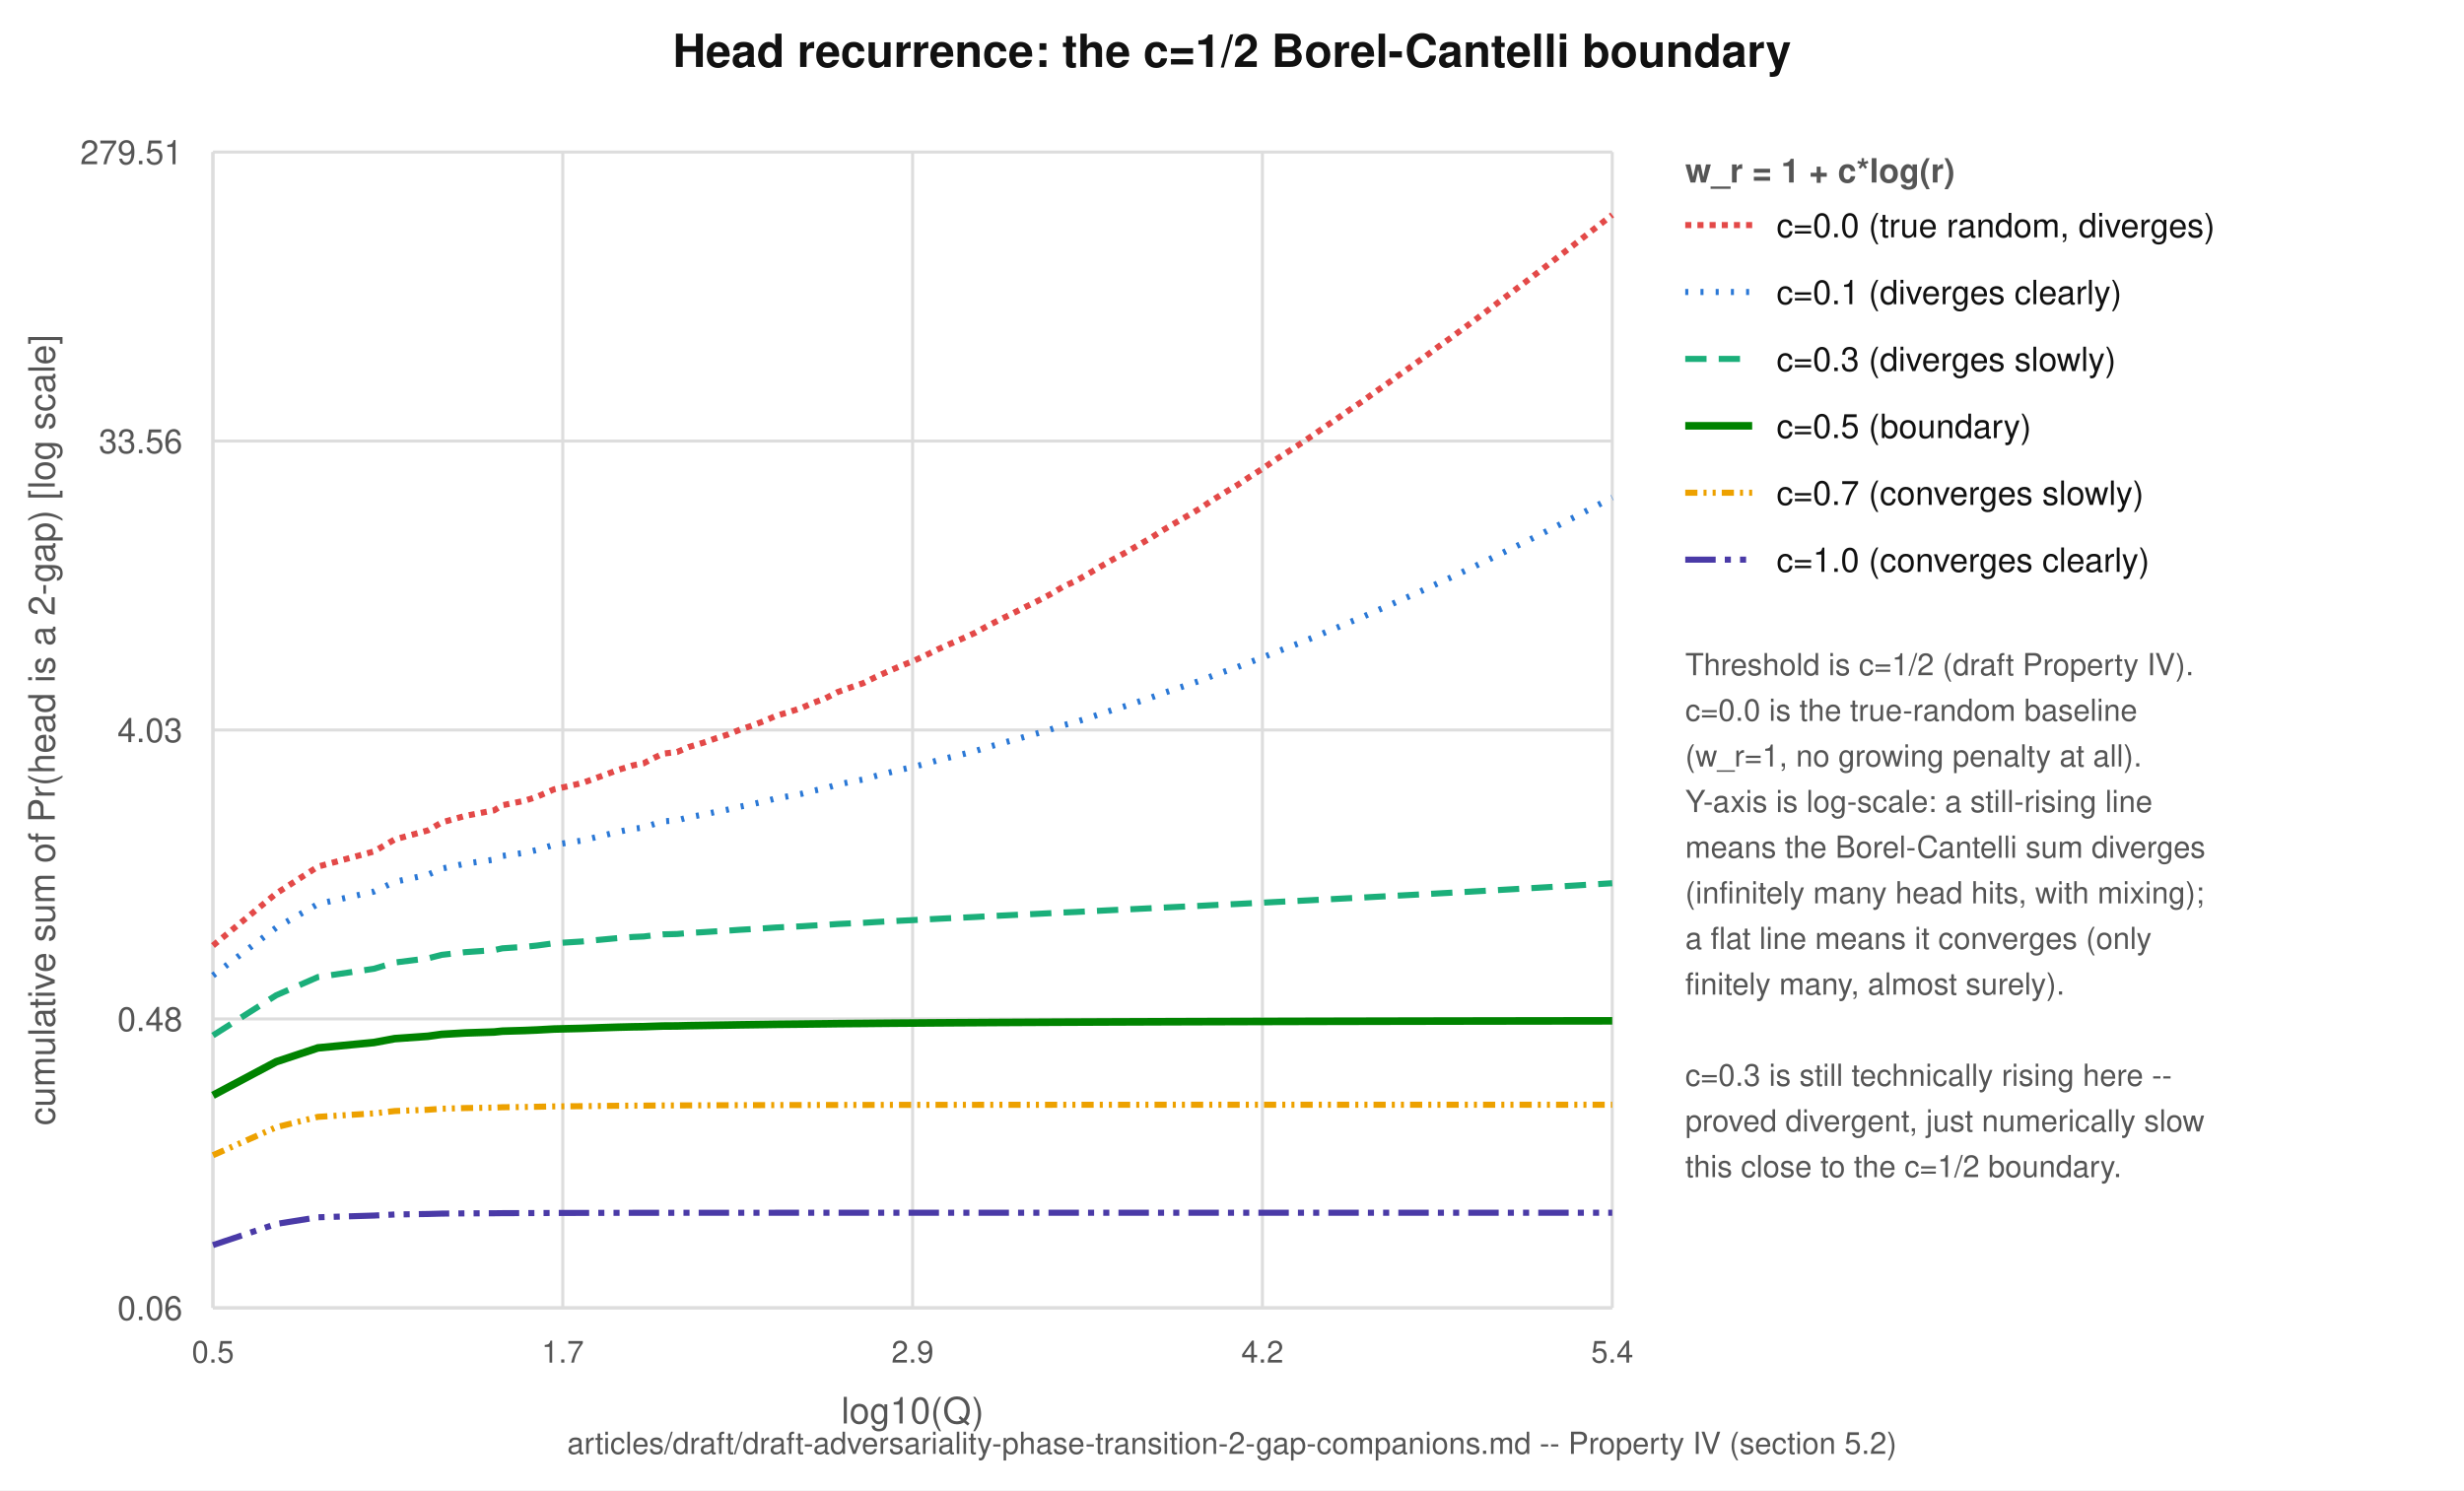
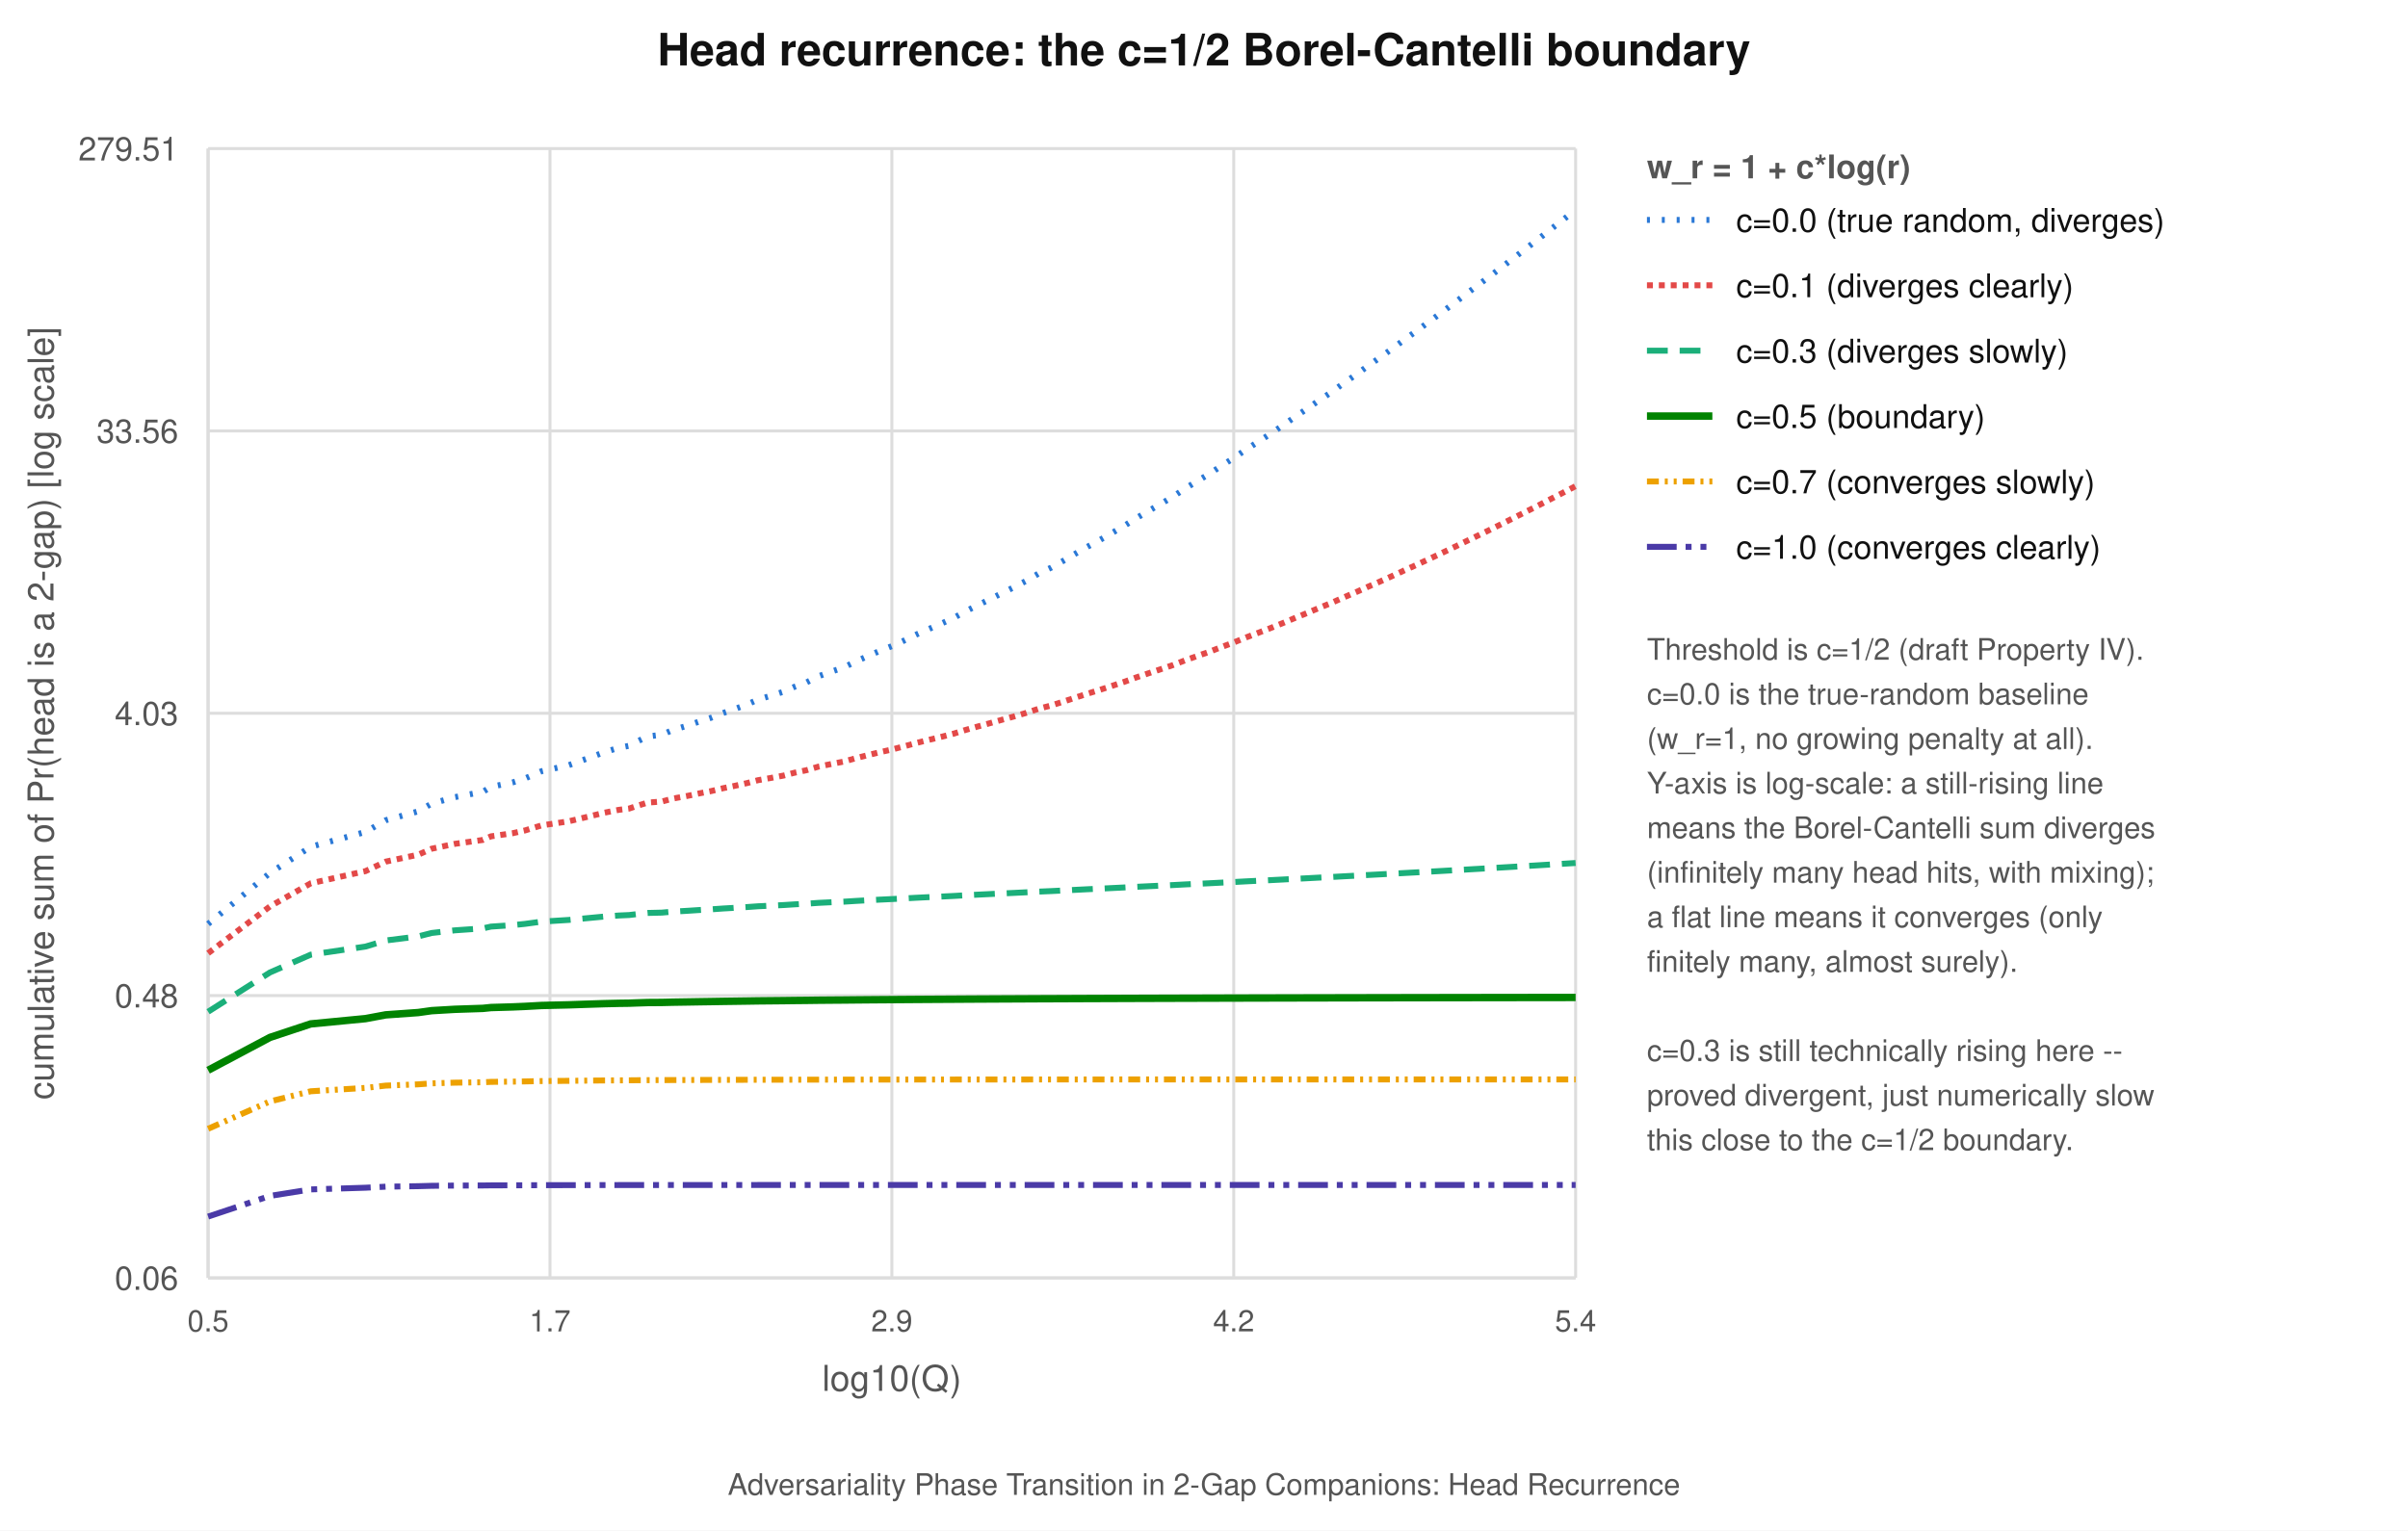
- <svg xmlns="http://www.w3.org/2000/svg" width="810" height="490" viewBox="0 0 810 490">
+ <svg xmlns="http://www.w3.org/2000/svg" width="810" height="515" viewBox="0 0 810 515">
  <defs>
    <marker id="arrowhead" markerWidth="10" markerHeight="8" refX="9" refY="4" orient="auto">
      <path d="M0,0 L10,4 L0,8 Z" fill="#222" />
    </marker>
  </defs>
-   <rect x="0" y="0" width="810" height="490" fill="white" />
+   <rect x="0" y="0" width="810" height="515" fill="white" />
  <line x1="70" y1="50" x2="70" y2="430" stroke="#dddddd" stroke-width="1" />
  <line x1="70" y1="430" x2="530" y2="430" stroke="#dddddd" stroke-width="1" />
  <line x1="70" y1="430.0" x2="530" y2="430.0" stroke="#dddddd" stroke-width="1" />
  <text x="60" y="434.0" font-family="Helvetica, Arial, sans-serif" font-size="11" font-weight="normal" font-style="normal" fill="#555555" text-anchor="end">0.06</text>
  <line x1="70" y1="335.0" x2="530" y2="335.0" stroke="#dddddd" stroke-width="1" />
  <text x="60" y="339.0" font-family="Helvetica, Arial, sans-serif" font-size="11" font-weight="normal" font-style="normal" fill="#555555" text-anchor="end">0.48</text>
  <line x1="70" y1="240.0" x2="530" y2="240.0" stroke="#dddddd" stroke-width="1" />
  <text x="60" y="244.0" font-family="Helvetica, Arial, sans-serif" font-size="11" font-weight="normal" font-style="normal" fill="#555555" text-anchor="end">4.03</text>
  <line x1="70" y1="145.0" x2="530" y2="145.0" stroke="#dddddd" stroke-width="1" />
  <text x="60" y="149.0" font-family="Helvetica, Arial, sans-serif" font-size="11" font-weight="normal" font-style="normal" fill="#555555" text-anchor="end">33.56</text>
  <line x1="70" y1="50.0" x2="530" y2="50.0" stroke="#dddddd" stroke-width="1" />
  <text x="60" y="54.0" font-family="Helvetica, Arial, sans-serif" font-size="11" font-weight="normal" font-style="normal" fill="#555555" text-anchor="end">279.51</text>
  <line x1="70.0" y1="50" x2="70.0" y2="430" stroke="#dddddd" stroke-width="1" />
  <text x="70.0" y="448" font-family="Helvetica, Arial, sans-serif" font-size="10" font-weight="normal" font-style="normal" fill="#555555" text-anchor="middle">0.5</text>
  <line x1="185.0" y1="50" x2="185.0" y2="430" stroke="#dddddd" stroke-width="1" />
  <text x="185.0" y="448" font-family="Helvetica, Arial, sans-serif" font-size="10" font-weight="normal" font-style="normal" fill="#555555" text-anchor="middle">1.7</text>
  <line x1="300.0" y1="50" x2="300.0" y2="430" stroke="#dddddd" stroke-width="1" />
  <text x="300.0" y="448" font-family="Helvetica, Arial, sans-serif" font-size="10" font-weight="normal" font-style="normal" fill="#555555" text-anchor="middle">2.9</text>
  <line x1="415.0" y1="50" x2="415.0" y2="430" stroke="#dddddd" stroke-width="1" />
  <text x="415.0" y="448" font-family="Helvetica, Arial, sans-serif" font-size="10" font-weight="normal" font-style="normal" fill="#555555" text-anchor="middle">4.2</text>
  <line x1="530.0" y1="50" x2="530.0" y2="430" stroke="#dddddd" stroke-width="1" />
  <text x="530.0" y="448" font-family="Helvetica, Arial, sans-serif" font-size="10" font-weight="normal" font-style="normal" fill="#555555" text-anchor="middle">5.4</text>
  <text x="300.0" y="468" font-family="Helvetica, Arial, sans-serif" font-size="12" font-weight="normal" font-style="normal" fill="#555555" text-anchor="middle">log10(Q)</text>
  <text x="18" y="240.0" font-family="Helvetica, Arial, sans-serif" font-size="12" font-weight="normal" font-style="normal" fill="#555555" text-anchor="middle" transform="rotate(-90 18 240.0)">cumulative sum of Pr(head is a 2-gap) [log scale]</text>
-   <polyline points="70.0,310.887 90.813,293.744 104.523,284.927 122.939,279.943 129.745,276 140.676,273.008 145.208,270.406 152.992,268.23 162.437,266.425 165.154,264.755 172.363,263.297 176.546,261.961 182.11,259.52 187.006,258.443 191.375,257.444 196.556,255.584 198.919,254.725 203.269,253.106 208.126,251.628 211.633,250.945 214.078,249.636 217.853,247.799 222.612,247.239 226.291,245.64 231.253,244.167 235.207,242.792 239.24,241.503 243.297,239.893 246.633,238.775 251.333,237.019 254.97,235.393 259.104,234.173 263.566,232.742 267.161,231.138 271.249,229.637 275.317,227.548 280.126,225.83 283.717,224.624 287.931,222.552 292.217,220.633 295.99,219.008 300.214,217.335 304.214,215.487 308.251,213.506 312.422,211.657 316.654,209.819 320.662,207.992 324.784,205.703 328.812,203.671 332.865,201.694 337.135,199.539 341.209,197.534 345.293,195.39 349.379,192.959 353.61,190.997 357.63,188.731 361.629,186.374 365.732,184.003 369.928,181.718 373.936,179.394 378.167,176.941 382.154,174.396 386.308,171.947 390.475,169.531 394.474,167.178 398.587,164.417 402.726,161.871 406.827,159.427 410.907,156.705 415.029,154.101 419.114,151.273 423.234,148.637 427.341,145.982 431.465,143.185 435.536,140.339 439.662,137.549 443.752,134.688 447.868,131.946 451.974,128.952 456.074,126.095 460.187,123.11 464.289,120.234 468.398,117.266 472.509,114.217 476.617,111.282 480.715,108.247 484.823,105.222 488.929,102.148 493.042,99.03 497.15,95.952 501.254,92.879 505.362,89.728 509.469,86.587 513.572,83.417 517.68,80.265 521.786,77.043 525.894,73.853 530.0,70.639" fill="none" stroke="#e34948" stroke-width="2" stroke-dasharray="2,2" />
-   <polyline points="70.0,320.735 90.813,304.997 104.523,297.224 122.939,293.124 129.745,289.929 140.676,287.595 145.208,285.582 152.992,283.942 162.437,282.628 165.154,281.416 172.363,280.384 176.546,279.448 182.11,277.75 187.006,277.015 191.375,276.344 196.556,275.1 198.919,274.533 203.269,273.467 208.126,272.506 211.633,272.068 214.078,271.233 217.853,270.061 222.612,269.711 226.291,268.716 231.253,267.807 235.207,266.966 239.24,266.182 243.297,265.207 246.633,264.539 251.333,263.491 254.97,262.528 259.104,261.808 263.566,260.971 267.161,260.037 271.249,259.168 275.317,257.963 280.126,256.975 283.717,256.287 287.931,255.108 292.217,254.016 295.99,253.096 300.214,252.152 304.214,251.11 308.251,249.997 312.422,248.957 316.654,247.927 320.662,246.903 324.784,245.622 328.812,244.483 332.865,243.377 337.135,242.171 341.209,241.049 345.293,239.846 349.379,238.482 353.61,237.379 357.63,236.105 361.629,234.775 365.732,233.434 369.928,232.139 373.936,230.819 378.167,229.422 382.154,227.967 386.308,226.563 390.475,225.173 394.474,223.816 398.587,222.216 402.726,220.734 406.827,219.307 410.907,217.712 415.029,216.178 419.114,214.507 423.234,212.94 427.341,211.357 431.465,209.681 435.536,207.968 439.662,206.28 443.752,204.542 447.868,202.869 451.974,201.033 456.074,199.272 460.187,197.424 464.289,195.636 468.398,193.781 472.509,191.867 476.617,190.016 480.715,188.093 484.823,186.168 488.929,184.203 493.042,182.201 497.15,180.216 501.254,178.225 505.362,176.175 509.469,174.124 513.572,172.044 517.68,169.968 521.786,167.837 525.894,165.72 530.0,163.577" fill="none" stroke="#2a78d6" stroke-width="2" stroke-dasharray="1,4" />
+   <polyline points="70.0,310.887 90.813,293.744 104.523,284.927 122.939,279.943 129.745,276 140.676,273.008 145.208,270.406 152.992,268.23 162.437,266.425 165.154,264.755 172.363,263.297 176.546,261.961 182.11,259.52 187.006,258.443 191.375,257.444 196.556,255.584 198.919,254.725 203.269,253.106 208.126,251.628 211.633,250.945 214.078,249.636 217.853,247.799 222.612,247.239 226.291,245.64 231.253,244.167 235.207,242.792 239.24,241.503 243.297,239.893 246.633,238.775 251.333,237.019 254.97,235.393 259.104,234.173 263.566,232.742 267.161,231.138 271.249,229.637 275.317,227.548 280.126,225.83 283.717,224.624 287.931,222.552 292.217,220.633 295.99,219.008 300.214,217.335 304.214,215.487 308.251,213.506 312.422,211.657 316.654,209.819 320.662,207.992 324.784,205.703 328.812,203.671 332.865,201.694 337.135,199.539 341.209,197.534 345.293,195.39 349.379,192.959 353.61,190.997 357.63,188.731 361.629,186.374 365.732,184.003 369.928,181.718 373.936,179.394 378.167,176.941 382.154,174.396 386.308,171.947 390.475,169.531 394.474,167.178 398.587,164.417 402.726,161.871 406.827,159.427 410.907,156.705 415.029,154.101 419.114,151.273 423.234,148.637 427.341,145.982 431.465,143.185 435.536,140.339 439.662,137.549 443.752,134.688 447.868,131.946 451.974,128.952 456.074,126.095 460.187,123.11 464.289,120.234 468.398,117.266 472.509,114.217 476.617,111.282 480.715,108.247 484.823,105.222 488.929,102.148 493.042,99.03 497.15,95.952 501.254,92.879 505.362,89.728 509.469,86.587 513.572,83.417 517.68,80.265 521.786,77.043 525.894,73.853 530.0,70.639" fill="none" stroke="#2a78d6" stroke-width="2" stroke-dasharray="1,4" />
+   <polyline points="70.0,320.735 90.813,304.997 104.523,297.224 122.939,293.124 129.745,289.929 140.676,287.595 145.208,285.582 152.992,283.942 162.437,282.628 165.154,281.416 172.363,280.384 176.546,279.448 182.11,277.75 187.006,277.015 191.375,276.344 196.556,275.1 198.919,274.533 203.269,273.467 208.126,272.506 211.633,272.068 214.078,271.233 217.853,270.061 222.612,269.711 226.291,268.716 231.253,267.807 235.207,266.966 239.24,266.182 243.297,265.207 246.633,264.539 251.333,263.491 254.97,262.528 259.104,261.808 263.566,260.971 267.161,260.037 271.249,259.168 275.317,257.963 280.126,256.975 283.717,256.287 287.931,255.108 292.217,254.016 295.99,253.096 300.214,252.152 304.214,251.11 308.251,249.997 312.422,248.957 316.654,247.927 320.662,246.903 324.784,245.622 328.812,244.483 332.865,243.377 337.135,242.171 341.209,241.049 345.293,239.846 349.379,238.482 353.61,237.379 357.63,236.105 361.629,234.775 365.732,233.434 369.928,232.139 373.936,230.819 378.167,229.422 382.154,227.967 386.308,226.563 390.475,225.173 394.474,223.816 398.587,222.216 402.726,220.734 406.827,219.307 410.907,217.712 415.029,216.178 419.114,214.507 423.234,212.94 427.341,211.357 431.465,209.681 435.536,207.968 439.662,206.28 443.752,204.542 447.868,202.869 451.974,201.033 456.074,199.272 460.187,197.424 464.289,195.636 468.398,193.781 472.509,191.867 476.617,190.016 480.715,188.093 484.823,186.168 488.929,184.203 493.042,182.201 497.15,180.216 501.254,178.225 505.362,176.175 509.469,174.124 513.572,172.044 517.68,169.968 521.786,167.837 525.894,165.72 530.0,163.577" fill="none" stroke="#e34948" stroke-width="2" stroke-dasharray="2,2" />
  <polyline points="70.0,340.429 90.813,327.214 104.523,321.233 122.939,318.507 129.745,316.463 140.676,315.09 145.208,313.934 152.992,313.045 162.437,312.386 165.154,311.786 172.363,311.304 176.546,310.879 182.11,310.123 187.006,309.813 191.375,309.539 196.556,309.039 198.919,308.819 203.269,308.41 208.126,308.055 211.633,307.899 214.078,307.605 217.853,307.198 222.612,307.083 226.291,306.759 231.253,306.472 235.207,306.213 239.24,305.978 243.297,305.691 246.633,305.502 251.333,305.209 254.97,304.948 259.104,304.757 263.566,304.54 267.161,304.305 271.249,304.091 275.317,303.801 280.126,303.569 283.717,303.412 287.931,303.148 292.217,302.909 295.99,302.713 300.214,302.515 304.214,302.302 308.251,302.079 312.422,301.875 316.654,301.677 320.662,301.484 324.784,301.248 328.812,301.042 332.865,300.845 337.135,300.635 341.209,300.444 345.293,300.242 349.379,300.017 353.61,299.838 357.63,299.635 361.629,299.426 365.732,299.219 369.928,299.022 373.936,298.825 378.167,298.619 382.154,298.407 386.308,298.205 390.475,298.008 394.474,297.819 398.587,297.597 402.726,297.395 406.827,297.202 410.907,296.989 415.029,296.786 419.114,296.566 423.234,296.363 427.341,296.159 431.465,295.945 435.536,295.728 439.662,295.516 443.752,295.299 447.868,295.092 451.974,294.865 456.074,294.649 460.187,294.424 464.289,294.207 468.398,293.983 472.509,293.752 476.617,293.53 480.715,293.3 484.823,293.07 488.929,292.836 493.042,292.597 497.15,292.362 501.254,292.125 505.362,291.882 509.469,291.639 513.572,291.392 517.68,291.145 521.786,290.892 525.894,290.64 530.0,290.385" fill="none" stroke="#1baf7a" stroke-width="2" stroke-dasharray="7,4" />
  <polyline points="70.0,360.124 90.813,349.075 104.523,344.529 122.939,342.753 129.745,341.484 140.676,340.706 145.208,340.072 152.992,339.615 162.437,339.304 165.154,339.026 172.363,338.816 176.546,338.638 182.11,338.33 187.006,338.211 191.375,338.109 196.556,337.93 198.919,337.853 203.269,337.714 208.126,337.599 211.633,337.551 214.078,337.461 217.853,337.339 222.612,337.307 226.291,337.217 231.253,337.141 235.207,337.075 239.24,337.017 243.297,336.948 246.633,336.904 251.333,336.838 254.97,336.782 259.104,336.742 263.566,336.699 267.161,336.653 271.249,336.613 275.317,336.56 280.126,336.52 283.717,336.493 287.931,336.451 292.217,336.413 295.99,336.384 300.214,336.355 304.214,336.325 308.251,336.295 312.422,336.268 316.654,336.243 320.662,336.219 324.784,336.192 328.812,336.168 332.865,336.147 337.135,336.125 341.209,336.106 345.293,336.086 349.379,336.064 353.61,336.048 357.63,336.03 361.629,336.013 365.732,335.996 369.928,335.98 373.936,335.965 378.167,335.95 382.154,335.935 386.308,335.921 390.475,335.908 394.474,335.896 398.587,335.883 402.726,335.871 406.827,335.86 410.907,335.848 415.029,335.837 419.114,335.826 423.234,335.816 427.341,335.806 431.465,335.797 435.536,335.787 439.662,335.778 443.752,335.769 447.868,335.761 451.974,335.752 456.074,335.744 460.187,335.736 464.289,335.728 468.398,335.721 472.509,335.714 476.617,335.707 480.715,335.7 484.823,335.693 488.929,335.687 493.042,335.68 497.15,335.674 501.254,335.668 505.362,335.662 509.469,335.657 513.572,335.651 517.68,335.646 521.786,335.64 525.894,335.635 530.0,335.63" fill="none" stroke="#008300" stroke-width="2.5" />
  <polyline points="70.0,379.819 90.813,370.617 104.523,367.198 122.939,366.062 129.745,365.292 140.676,364.864 145.208,364.528 152.992,364.303 162.437,364.162 165.154,364.039 172.363,363.953 176.546,363.882 182.11,363.764 187.006,363.721 191.375,363.686 196.556,363.625 198.919,363.6 203.269,363.557 208.126,363.522 211.633,363.508 214.078,363.483 217.853,363.45 222.612,363.441 226.291,363.419 231.253,363.401 235.207,363.385 239.24,363.372 243.297,363.357 246.633,363.348 251.333,363.335 254.97,363.324 259.104,363.317 263.566,363.309 267.161,363.301 271.249,363.295 275.317,363.286 280.126,363.28 283.717,363.276 287.931,363.27 292.217,363.265 295.99,363.261 300.214,363.258 304.214,363.254 308.251,363.251 312.422,363.248 316.654,363.245 320.662,363.243 324.784,363.24 328.812,363.238 332.865,363.236 337.135,363.234 341.209,363.232 345.293,363.231 349.379,363.229 353.61,363.228 357.63,363.226 361.629,363.225 365.732,363.224 369.928,363.223 373.936,363.222 378.167,363.221 382.154,363.22 386.308,363.22 390.475,363.219 394.474,363.218 398.587,363.218 402.726,363.217 406.827,363.217 410.907,363.216 415.029,363.216 419.114,363.215 423.234,363.215 427.341,363.215 431.465,363.214 435.536,363.214 439.662,363.214 443.752,363.213 447.868,363.213 451.974,363.213 456.074,363.213 460.187,363.213 464.289,363.212 468.398,363.212 472.509,363.212 476.617,363.212 480.715,363.212 484.823,363.212 488.929,363.211 493.042,363.211 497.15,363.211 501.254,363.211 505.362,363.211 509.469,363.211 513.572,363.211 517.68,363.211 521.786,363.211 525.894,363.211 530.0,363.21" fill="none" stroke="#eda100" stroke-width="2" stroke-dasharray="4,2,1,2,1,2" />
  <polyline points="70.0,409.361 90.813,402.411 104.523,400.219 122.939,399.652 129.745,399.3 140.676,399.133 145.208,399.009 152.992,398.935 162.437,398.895 165.154,398.861 172.363,398.839 176.546,398.822 182.11,398.796 187.006,398.787 191.375,398.781 196.556,398.77 198.919,398.766 203.269,398.758 208.126,398.753 211.633,398.751 214.078,398.748 217.853,398.743 222.612,398.742 226.291,398.74 231.253,398.738 235.207,398.736 239.24,398.735 243.297,398.734 246.633,398.733 251.333,398.732 254.97,398.731 259.104,398.73 263.566,398.73 267.161,398.729 271.249,398.729 275.317,398.728 280.126,398.728 283.717,398.728 287.931,398.728 292.217,398.727 295.99,398.727 300.214,398.727 304.214,398.727 308.251,398.727 312.422,398.727 316.654,398.727 320.662,398.727 324.784,398.727 328.812,398.727 332.865,398.726 337.135,398.726 341.209,398.726 345.293,398.726 349.379,398.726 353.61,398.726 357.63,398.726 361.629,398.726 365.732,398.726 369.928,398.726 373.936,398.726 378.167,398.726 382.154,398.726 386.308,398.726 390.475,398.726 394.474,398.726 398.587,398.726 402.726,398.726 406.827,398.726 410.907,398.726 415.029,398.726 419.114,398.726 423.234,398.726 427.341,398.726 431.465,398.726 435.536,398.726 439.662,398.726 443.752,398.726 447.868,398.726 451.974,398.726 456.074,398.726 460.187,398.726 464.289,398.726 468.398,398.726 472.509,398.726 476.617,398.726 480.715,398.726 484.823,398.726 488.929,398.726 493.042,398.726 497.15,398.726 501.254,398.726 505.362,398.726 509.469,398.726 513.572,398.726 517.68,398.726 521.786,398.726 525.894,398.726 530.0,398.726" fill="none" stroke="#4a3aa7" stroke-width="2" stroke-dasharray="10,3,2,3,2,3" />
  <text x="554" y="60" font-family="Helvetica, Arial, sans-serif" font-size="11" font-weight="bold" font-style="normal" fill="#555555" text-anchor="start">w_r = 1 + c*log(r)</text>
-   <line x1="554" y1="74" x2="576" y2="74" stroke="#e34948" stroke-width="2" stroke-dasharray="2,2" />
+   <line x1="554" y1="74" x2="576" y2="74" stroke="#2a78d6" stroke-width="2" stroke-dasharray="1,4" />
  <text x="584" y="78" font-family="Helvetica, Arial, sans-serif" font-size="11" font-weight="normal" font-style="normal" fill="#111111" text-anchor="start">c=0.0 (true random, diverges)</text>
-   <line x1="554" y1="96" x2="576" y2="96" stroke="#2a78d6" stroke-width="2" stroke-dasharray="1,4" />
+   <line x1="554" y1="96" x2="576" y2="96" stroke="#e34948" stroke-width="2" stroke-dasharray="2,2" />
  <text x="584" y="100" font-family="Helvetica, Arial, sans-serif" font-size="11" font-weight="normal" font-style="normal" fill="#111111" text-anchor="start">c=0.1 (diverges clearly)</text>
  <line x1="554" y1="118" x2="576" y2="118" stroke="#1baf7a" stroke-width="2" stroke-dasharray="7,4" />
  <text x="584" y="122" font-family="Helvetica, Arial, sans-serif" font-size="11" font-weight="normal" font-style="normal" fill="#111111" text-anchor="start">c=0.3 (diverges slowly)</text>
  <line x1="554" y1="140" x2="576" y2="140" stroke="#008300" stroke-width="2.5" />
  <text x="584" y="144" font-family="Helvetica, Arial, sans-serif" font-size="11" font-weight="normal" font-style="normal" fill="#111111" text-anchor="start">c=0.5 (boundary)</text>
  <line x1="554" y1="162" x2="576" y2="162" stroke="#eda100" stroke-width="2" stroke-dasharray="4,2,1,2,1,2" />
  <text x="584" y="166" font-family="Helvetica, Arial, sans-serif" font-size="11" font-weight="normal" font-style="normal" fill="#111111" text-anchor="start">c=0.7 (converges slowly)</text>
  <line x1="554" y1="184" x2="576" y2="184" stroke="#4a3aa7" stroke-width="2" stroke-dasharray="10,3,2,3,2,3" />
  <text x="584" y="188" font-family="Helvetica, Arial, sans-serif" font-size="11" font-weight="normal" font-style="normal" fill="#111111" text-anchor="start">c=1.0 (converges clearly)</text>
  <text x="554" y="222" font-family="Helvetica, Arial, sans-serif" font-size="10" font-weight="normal" font-style="normal" fill="#555555" text-anchor="start">Threshold is c=1/2 (draft Property IV).</text>
  <text x="554" y="237" font-family="Helvetica, Arial, sans-serif" font-size="10" font-weight="normal" font-style="normal" fill="#555555" text-anchor="start">c=0.0 is the true-random baseline</text>
  <text x="554" y="252" font-family="Helvetica, Arial, sans-serif" font-size="10" font-weight="normal" font-style="normal" fill="#555555" text-anchor="start">(w_r=1, no growing penalty at all).</text>
  <text x="554" y="267" font-family="Helvetica, Arial, sans-serif" font-size="10" font-weight="normal" font-style="normal" fill="#555555" text-anchor="start">Y-axis is log-scale: a still-rising line</text>
  <text x="554" y="282" font-family="Helvetica, Arial, sans-serif" font-size="10" font-weight="normal" font-style="normal" fill="#555555" text-anchor="start">means the Borel-Cantelli sum diverges</text>
  <text x="554" y="297" font-family="Helvetica, Arial, sans-serif" font-size="10" font-weight="normal" font-style="normal" fill="#555555" text-anchor="start">(infinitely many head hits, with mixing);</text>
  <text x="554" y="312" font-family="Helvetica, Arial, sans-serif" font-size="10" font-weight="normal" font-style="normal" fill="#555555" text-anchor="start">a flat line means it converges (only</text>
  <text x="554" y="327" font-family="Helvetica, Arial, sans-serif" font-size="10" font-weight="normal" font-style="normal" fill="#555555" text-anchor="start">finitely many, almost surely).</text>
  <text x="554" y="342" font-family="Helvetica, Arial, sans-serif" font-size="10" font-weight="normal" font-style="normal" fill="#555555" text-anchor="start" />
  <text x="554" y="357" font-family="Helvetica, Arial, sans-serif" font-size="10" font-weight="normal" font-style="normal" fill="#555555" text-anchor="start">c=0.3 is still technically rising here --</text>
  <text x="554" y="372" font-family="Helvetica, Arial, sans-serif" font-size="10" font-weight="normal" font-style="normal" fill="#555555" text-anchor="start">proved divergent, just numerically slow</text>
  <text x="554" y="387" font-family="Helvetica, Arial, sans-serif" font-size="10" font-weight="normal" font-style="normal" fill="#555555" text-anchor="start">this close to the c=1/2 boundary.</text>
  <text x="405.0" y="22" font-family="Helvetica, Arial, sans-serif" font-size="15" font-weight="bold" font-style="normal" fill="#111111" text-anchor="middle">Head recurrence: the c=1/2 Borel-Cantelli boundary</text>
-   <text x="405.0" y="478" font-family="Helvetica, Arial, sans-serif" font-size="10" font-weight="normal" font-style="normal" fill="#555555" text-anchor="middle">articles/draft/draft-adversariality-phase-transition-2-gap-companions.md -- Property IV (section 5.2)</text>
+   <text x="405.0" y="503" font-family="Helvetica, Arial, sans-serif" font-size="10" font-weight="normal" font-style="normal" fill="#555555" text-anchor="middle">Adversariality Phase Transition in 2-Gap Companions: Head Recurrence</text>
</svg>
